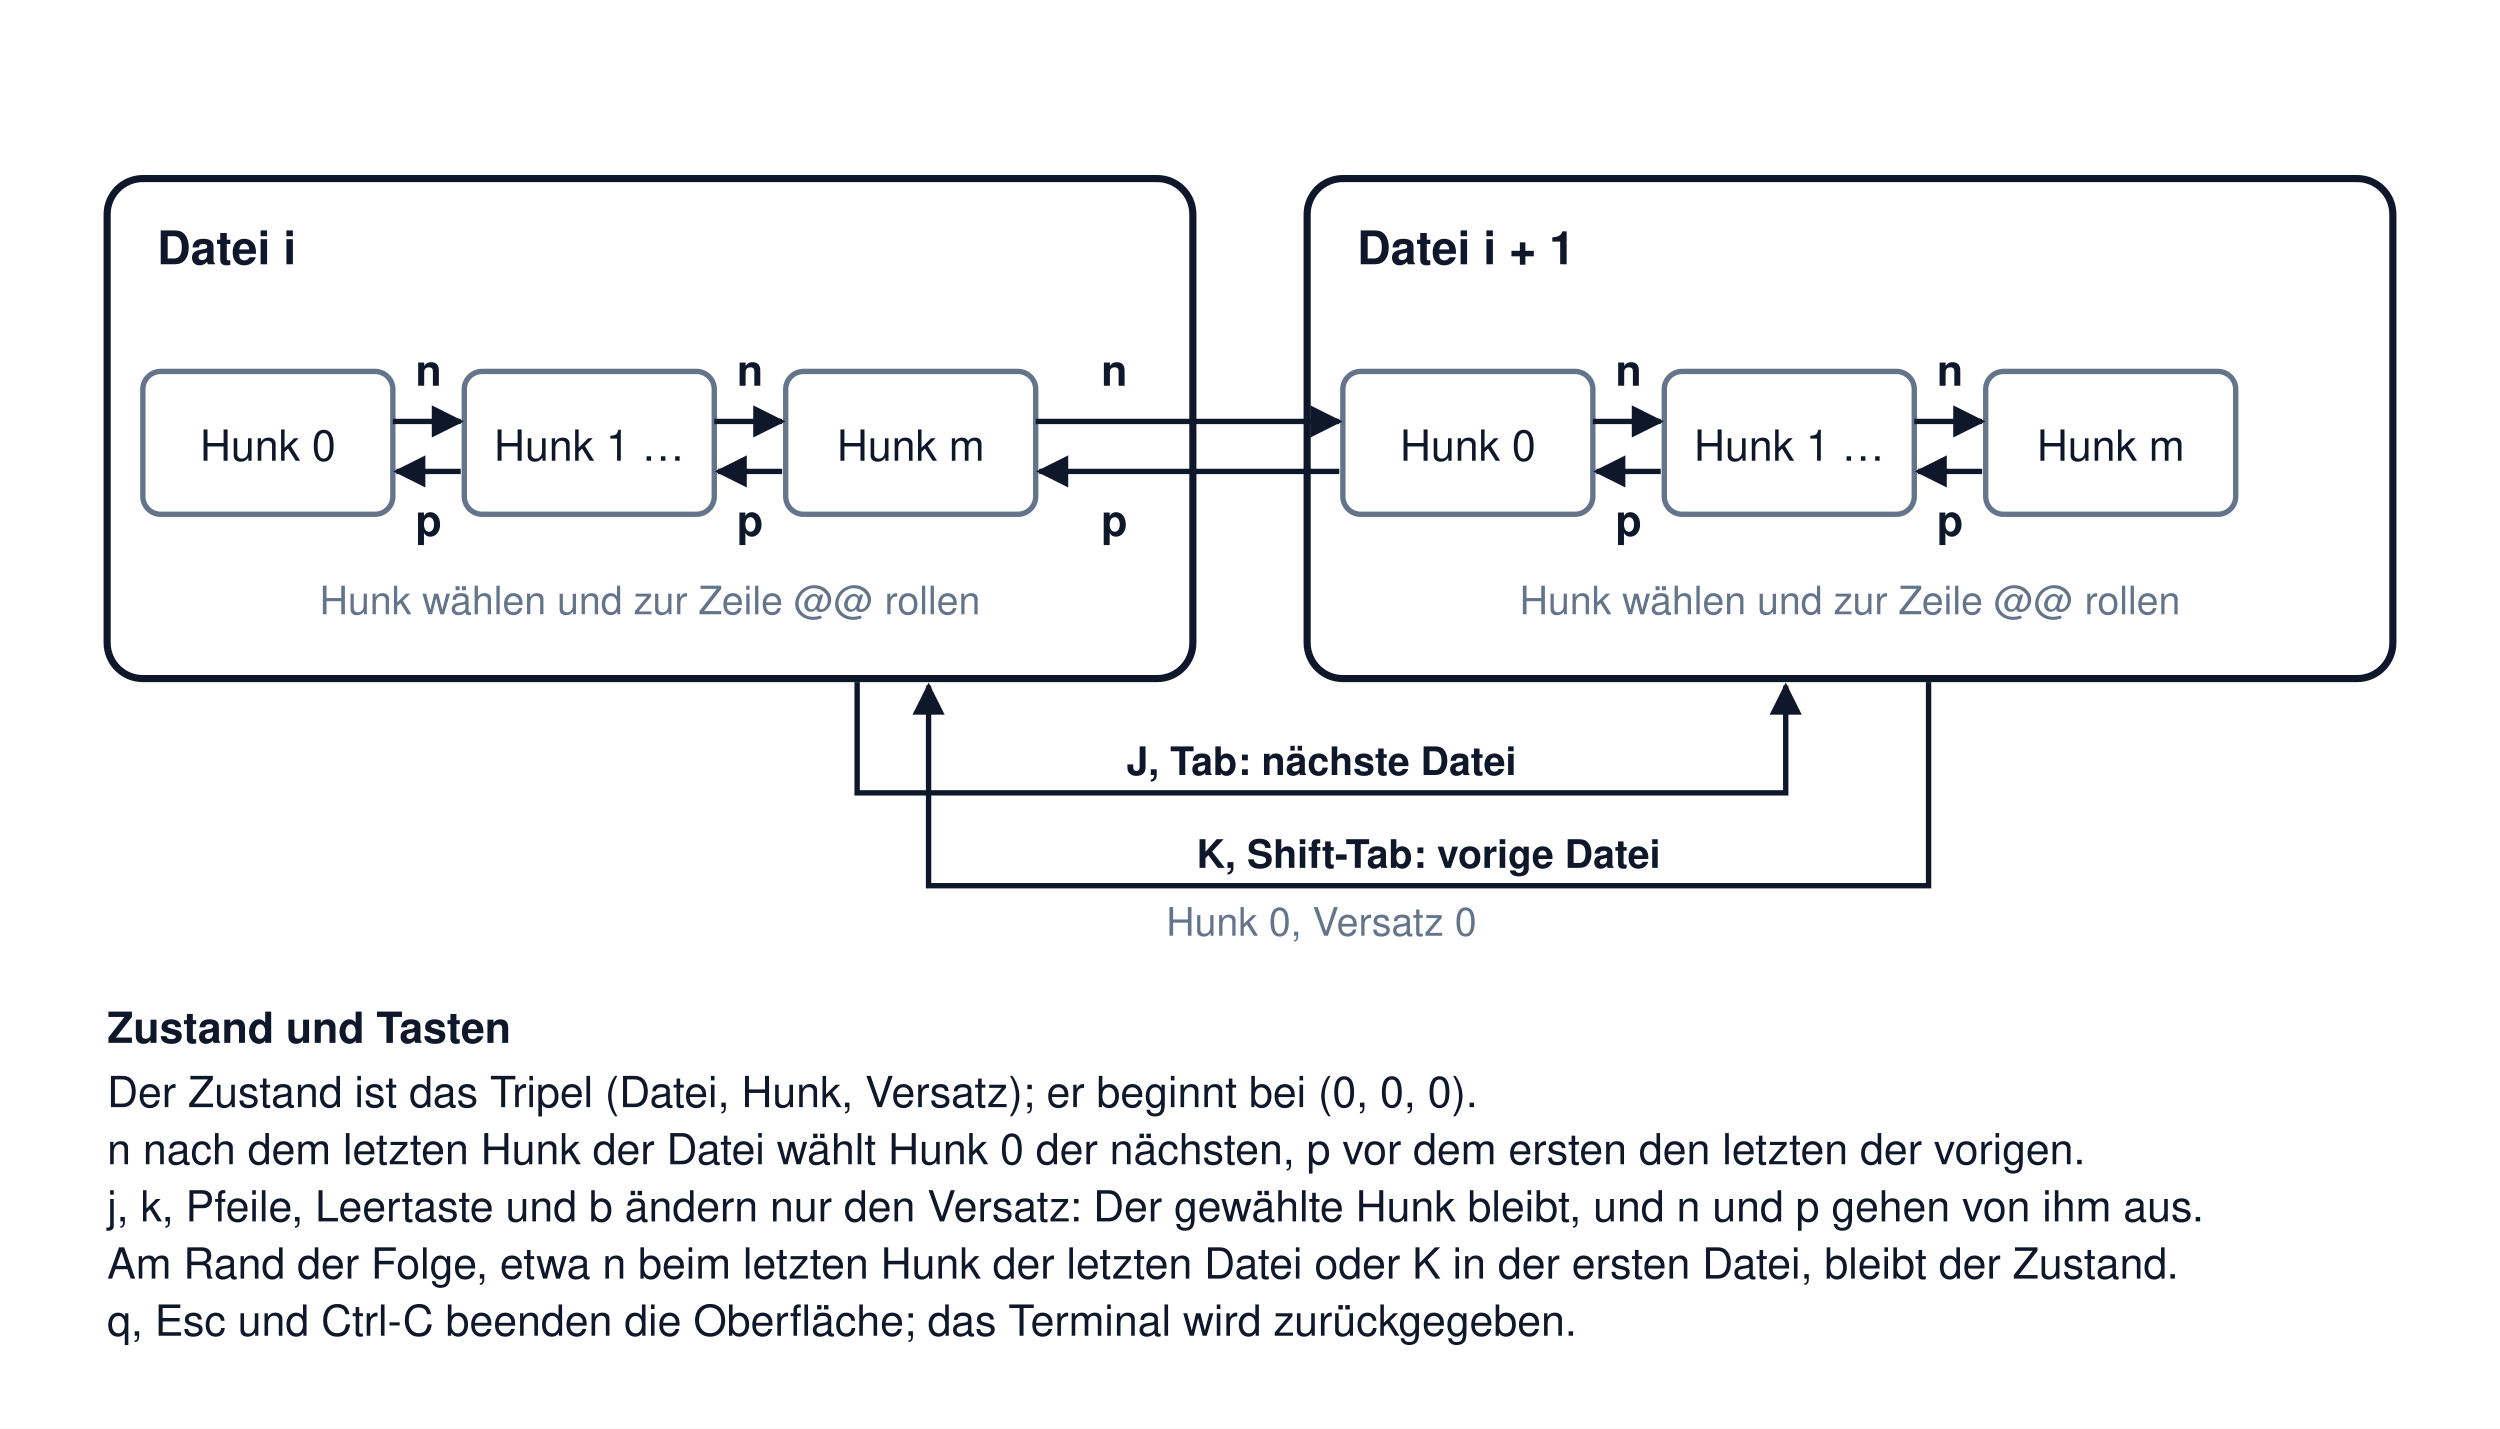
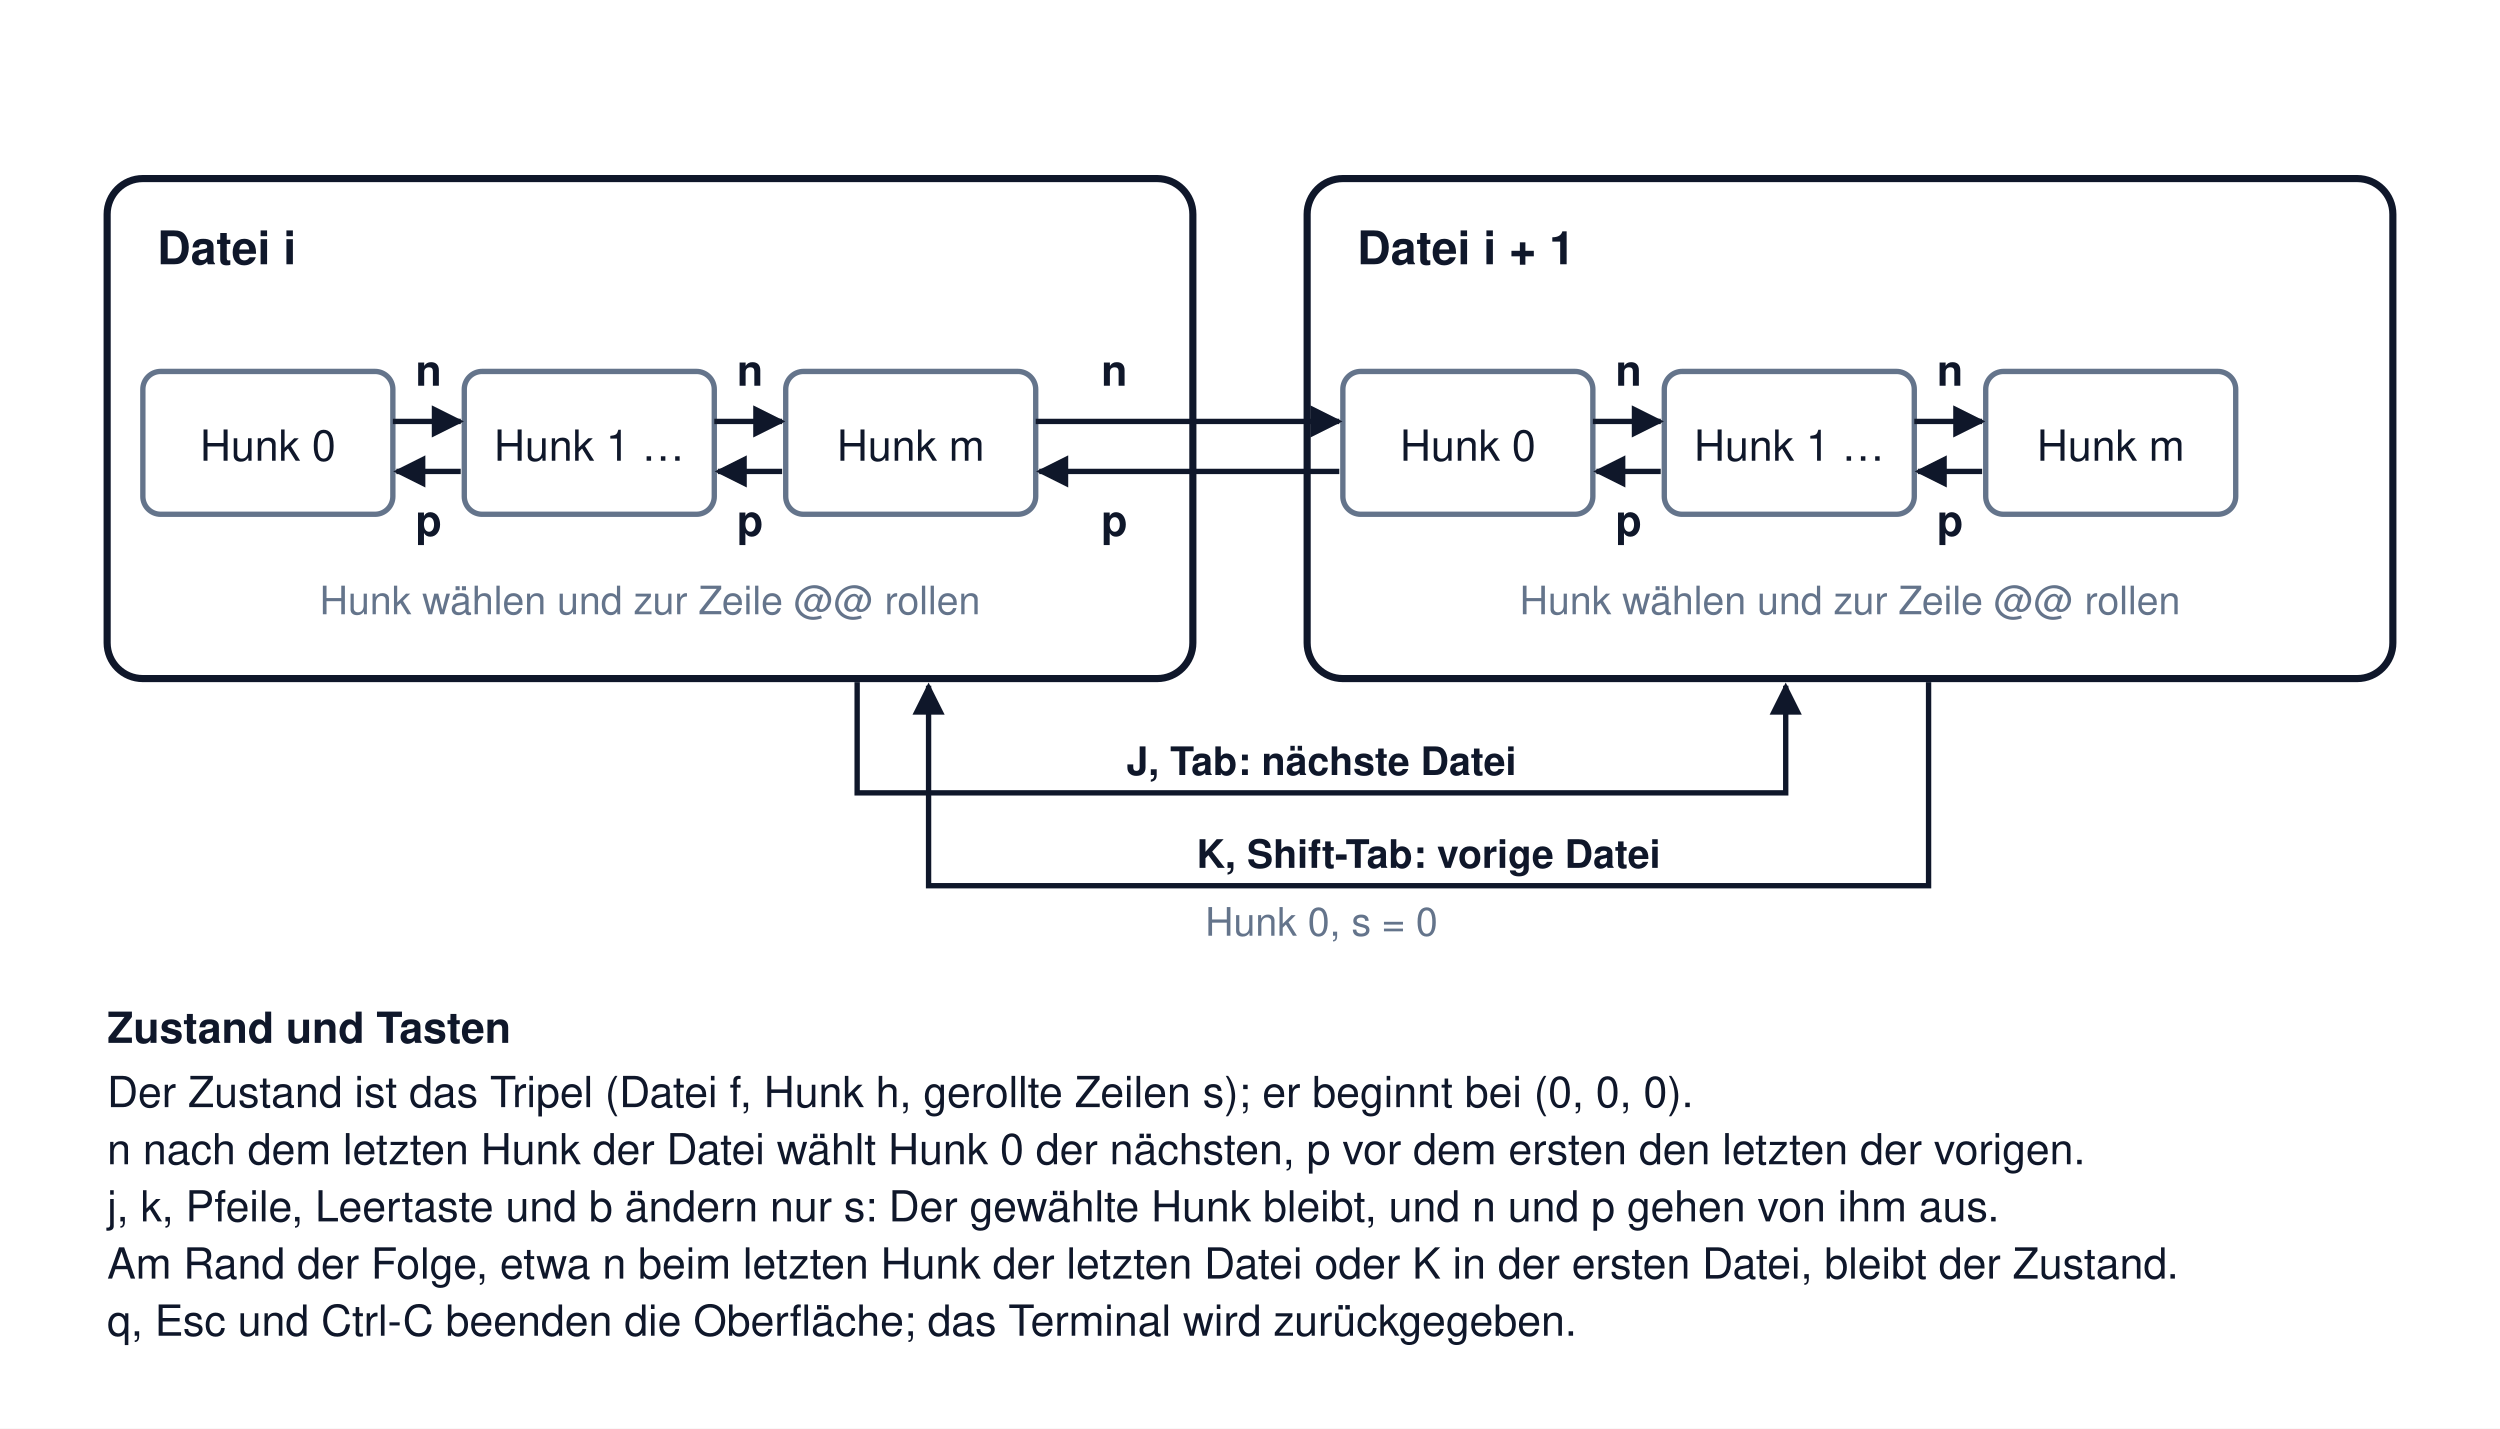
<svg xmlns="http://www.w3.org/2000/svg" viewBox="0 0 700 400" font-family="Helvetica, Arial, sans-serif">
  <defs>
    <marker id="arrow" viewBox="0 0 10 10" refX="9" refY="5" markerWidth="6" markerHeight="6" orient="auto">
      <path d="M0,0 L10,5 L0,10 z" fill="#0F172A" />
    </marker>
  </defs>
  <rect x="0" y="0" width="700" height="400" fill="#FFFFFF" />
  <rect x="30" y="50" width="304" height="140" rx="10" fill="#FFFFFF" stroke="#0F172A" stroke-width="2" />
  <rect x="366" y="50" width="304" height="140" rx="10" fill="#FFFFFF" stroke="#0F172A" stroke-width="2" />
  <text x="44" y="74" font-size="13" font-weight="bold" fill="#0F172A">Datei i</text>
  <text x="380" y="74" font-size="13" font-weight="bold" fill="#0F172A">Datei i + 1</text>
  <g fill="#FFFFFF" stroke="#64748B" stroke-width="1.5">
    <rect x="40" y="104" width="70" height="40" rx="5" />
    <rect x="130" y="104" width="70" height="40" rx="5" />
    <rect x="220" y="104" width="70" height="40" rx="5" />
    <rect x="376" y="104" width="70" height="40" rx="5" />
    <rect x="466" y="104" width="70" height="40" rx="5" />
    <rect x="556" y="104" width="70" height="40" rx="5" />
  </g>
  <g font-size="12" fill="#0F172A" text-anchor="middle">
    <text x="75" y="129">Hunk 0</text>
    <text x="165" y="129">Hunk 1 …</text>
    <text x="255" y="129">Hunk m</text>
    <text x="411" y="129">Hunk 0</text>
    <text x="501" y="129">Hunk 1 …</text>
    <text x="591" y="129">Hunk m</text>
  </g>
  <g stroke="#0F172A" stroke-width="1.5" marker-end="url(#arrow)">
    <line x1="110" y1="118" x2="129" y2="118" />
    <line x1="200" y1="118" x2="219" y2="118" />
    <line x1="290" y1="118" x2="375" y2="118" />
    <line x1="446" y1="118" x2="465" y2="118" />
    <line x1="536" y1="118" x2="555" y2="118" />
    <line x1="129" y1="132" x2="111" y2="132" />
    <line x1="219" y1="132" x2="201" y2="132" />
    <line x1="375" y1="132" x2="291" y2="132" />
    <line x1="465" y1="132" x2="447" y2="132" />
    <line x1="555" y1="132" x2="537" y2="132" />
  </g>
  <g font-size="12" font-weight="bold" fill="#0F172A" text-anchor="middle">
    <text x="120" y="108">n</text>
    <text x="210" y="108">n</text>
    <text x="312" y="108">n</text>
    <text x="456" y="108">n</text>
    <text x="546" y="108">n</text>
    <text x="120" y="150">p</text>
    <text x="210" y="150">p</text>
    <text x="312" y="150">p</text>
    <text x="456" y="150">p</text>
    <text x="546" y="150">p</text>
  </g>
  <text x="182" y="172" font-size="11" fill="#64748B" text-anchor="middle">Hunk wählen und zur Zeile @@ rollen</text>
  <text x="518" y="172" font-size="11" fill="#64748B" text-anchor="middle">Hunk wählen und zur Zeile @@ rollen</text>
  <g fill="none" stroke="#0F172A" stroke-width="1.5" marker-end="url(#arrow)">
    <path d="M240,191 V222 H500 V192" />
    <path d="M540,191 V248 H260 V192" />
  </g>
  <g font-size="11" font-weight="bold" fill="#0F172A" text-anchor="middle">
    <text x="370" y="217">J, Tab: nächste Datei</text>
    <text x="400" y="243">K, Shift-Tab: vorige Datei</text>
  </g>
-   <text x="370" y="262" font-size="11" fill="#64748B" text-anchor="middle">Hunk 0, Versatz 0</text>
+   <text x="370" y="262" font-size="11" fill="#64748B" text-anchor="middle">Hunk 0, s = 0</text>
  <g font-size="12" fill="#0F172A">
    <text x="30" y="292" font-weight="bold">Zustand und Tasten</text>
-     <text x="30" y="310">Der Zustand ist das Tripel (Datei, Hunk, Versatz); er beginnt bei (0, 0, 0).</text>
+     <text x="30" y="310">Der Zustand ist das Tripel (Datei f, Hunk h, gerollte Zeilen s); er beginnt bei (0, 0, 0).</text>
    <text x="30" y="326">n nach dem letzten Hunk der Datei wählt Hunk 0 der nächsten, p vor dem ersten den letzten der vorigen.</text>
-     <text x="30" y="342">j, k, Pfeile, Leertaste und b ändern nur den Versatz: Der gewählte Hunk bleibt, und n und p gehen von ihm aus.</text>
+     <text x="30" y="342">j, k, Pfeile, Leertaste und b ändern nur s: Der gewählte Hunk bleibt, und n und p gehen von ihm aus.</text>
    <text x="30" y="358">Am Rand der Folge, etwa n beim letzten Hunk der letzten Datei oder K in der ersten Datei, bleibt der Zustand.</text>
    <text x="30" y="374">q, Esc und Ctrl-C beenden die Oberfläche; das Terminal wird zurückgegeben.</text>
  </g>
</svg>
